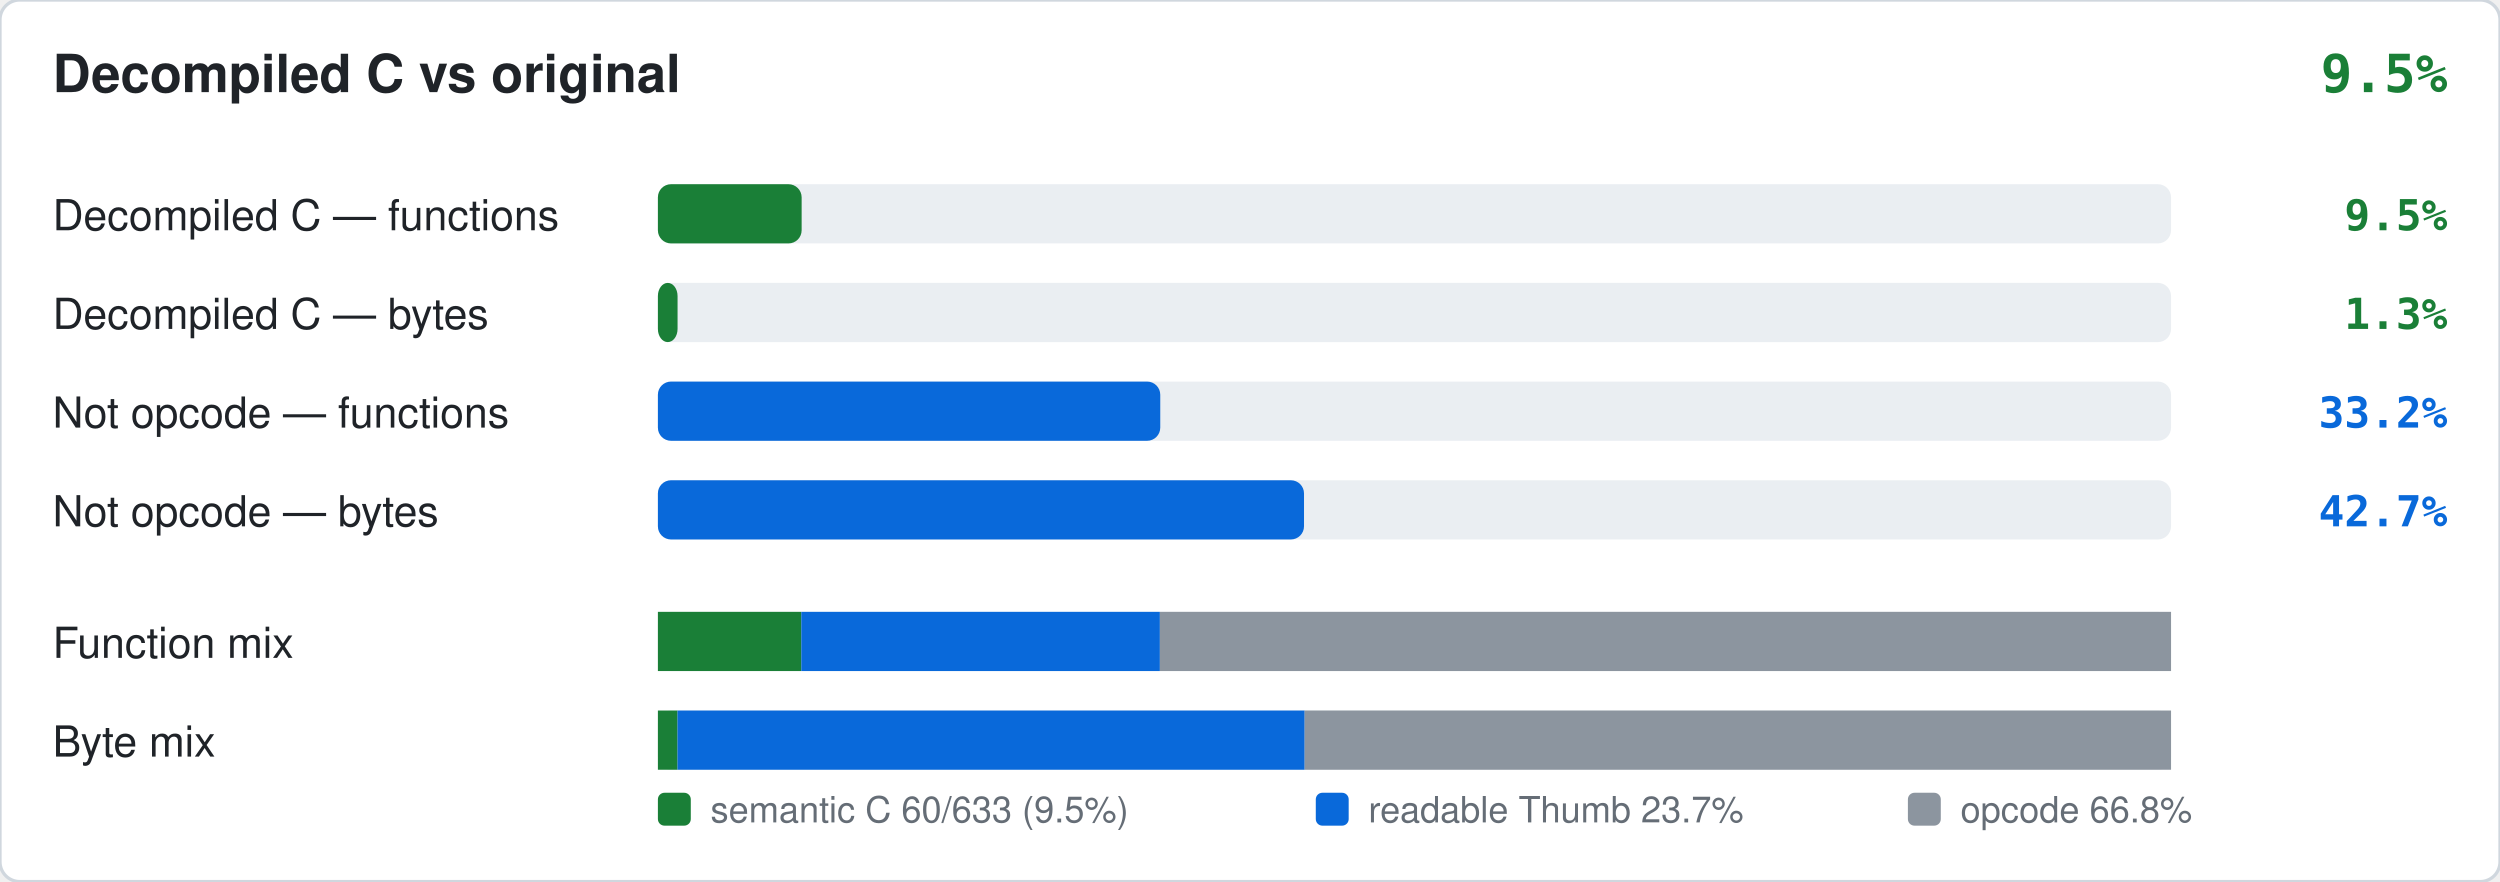
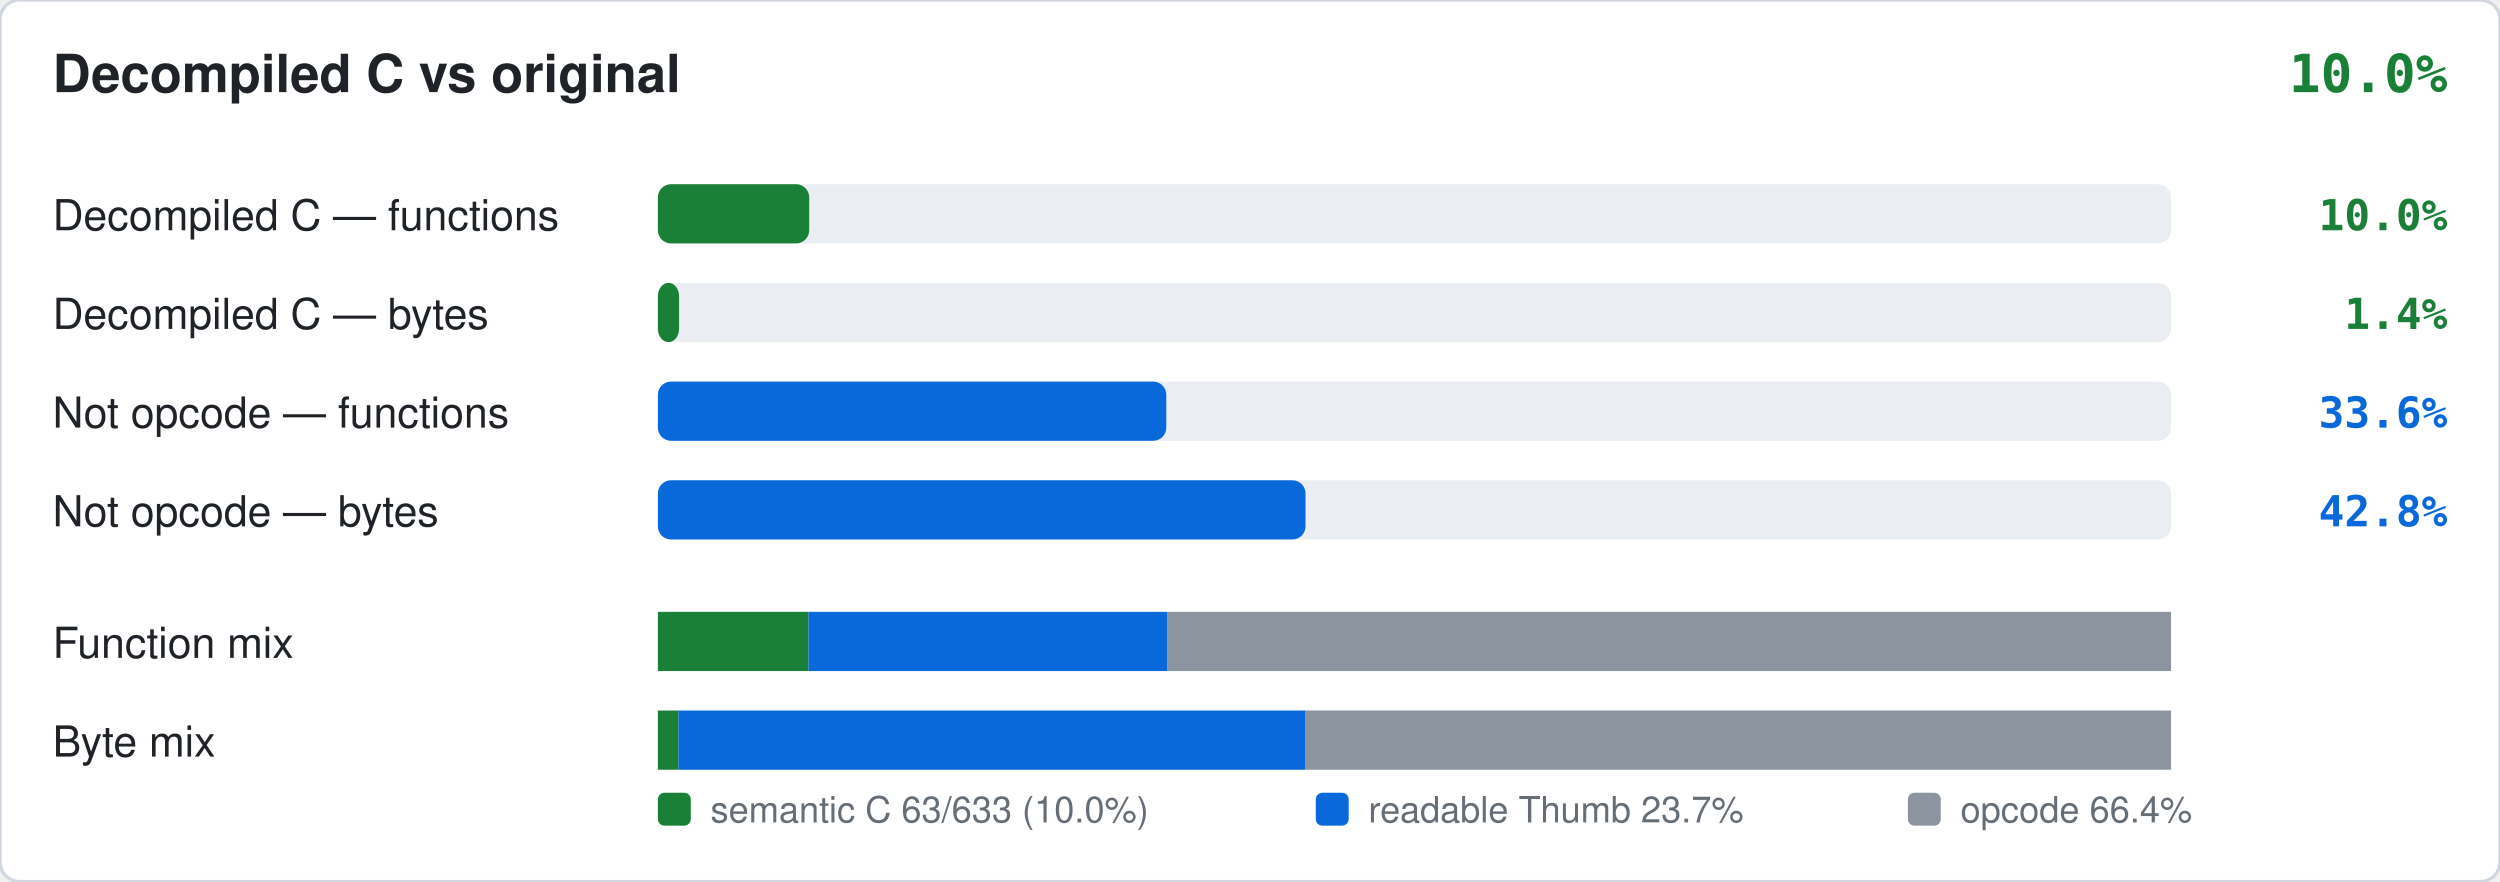
- <svg xmlns="http://www.w3.org/2000/svg" width="760" height="268" viewBox="0 0 760 268" role="img" aria-label="Decompiled C 9.5% functions, 1.3% bytes (60/633, 1,172/90,272)">
+ <svg xmlns="http://www.w3.org/2000/svg" width="760" height="268" viewBox="0 0 760 268" role="img" aria-label="Decompiled C 10.0% functions, 1.4% bytes (63/633, 1,226/90,272)">
  <rect width="760" height="268" rx="6" fill="#ffffff" stroke="#d0d7de" />
  <text x="16" y="28" font-family="-apple-system,BlinkMacSystemFont,Segoe UI,Helvetica,Arial,sans-serif" font-size="16" font-weight="600" fill="#1f2328">Decompiled C vs original</text>
-   <text x="744" y="28" text-anchor="end" font-family="ui-monospace,SFMono-Regular,Menlo,Consolas,monospace" font-size="16" font-weight="700" fill="#1a7f37">9.5%</text>
+   <text x="744" y="28" text-anchor="end" font-family="ui-monospace,SFMono-Regular,Menlo,Consolas,monospace" font-size="16" font-weight="700" fill="#1a7f37">10.0%</text>
  <text x="16" y="70" font-family="-apple-system,BlinkMacSystemFont,Segoe UI,Helvetica,Arial,sans-serif" font-size="13" fill="#1f2328">Decompiled C — functions</text>
  <rect x="200.00" y="56.00" width="460.00" height="18.00" rx="4" fill="#eaeef2" />
-   <rect x="200.00" y="56.00" width="43.70" height="18.00" rx="4" fill="#1a7f37" />
-   <text x="744" y="70" text-anchor="end" font-family="ui-monospace,SFMono-Regular,Menlo,Consolas,monospace" font-size="13" font-weight="700" fill="#1a7f37">9.5%</text>
+   <rect x="200.00" y="56.00" width="46.00" height="18.00" rx="4" fill="#1a7f37" />
+   <text x="744" y="70" text-anchor="end" font-family="ui-monospace,SFMono-Regular,Menlo,Consolas,monospace" font-size="13" font-weight="700" fill="#1a7f37">10.0%</text>
  <text x="16" y="100" font-family="-apple-system,BlinkMacSystemFont,Segoe UI,Helvetica,Arial,sans-serif" font-size="13" fill="#1f2328">Decompiled C — bytes</text>
  <rect x="200.00" y="86.00" width="460.00" height="18.00" rx="4" fill="#eaeef2" />
-   <rect x="200.00" y="86.00" width="5.98" height="18.00" rx="4" fill="#1a7f37" />
-   <text x="744" y="100" text-anchor="end" font-family="ui-monospace,SFMono-Regular,Menlo,Consolas,monospace" font-size="13" font-weight="700" fill="#1a7f37">1.3%</text>
+   <rect x="200.00" y="86.00" width="6.44" height="18.00" rx="4" fill="#1a7f37" />
+   <text x="744" y="100" text-anchor="end" font-family="ui-monospace,SFMono-Regular,Menlo,Consolas,monospace" font-size="13" font-weight="700" fill="#1a7f37">1.4%</text>
  <text x="16" y="130" font-family="-apple-system,BlinkMacSystemFont,Segoe UI,Helvetica,Arial,sans-serif" font-size="13" fill="#1f2328">Not opcode — functions</text>
  <rect x="200.00" y="116.00" width="460.00" height="18.00" rx="4" fill="#eaeef2" />
-   <rect x="200.00" y="116.00" width="152.72" height="18.00" rx="4" fill="#0969da" />
-   <text x="744" y="130" text-anchor="end" font-family="ui-monospace,SFMono-Regular,Menlo,Consolas,monospace" font-size="13" font-weight="700" fill="#0969da">33.2%</text>
+   <rect x="200.00" y="116.00" width="154.56" height="18.00" rx="4" fill="#0969da" />
+   <text x="744" y="130" text-anchor="end" font-family="ui-monospace,SFMono-Regular,Menlo,Consolas,monospace" font-size="13" font-weight="700" fill="#0969da">33.6%</text>
  <text x="16" y="160" font-family="-apple-system,BlinkMacSystemFont,Segoe UI,Helvetica,Arial,sans-serif" font-size="13" fill="#1f2328">Not opcode — bytes</text>
  <rect x="200.00" y="146.00" width="460.00" height="18.00" rx="4" fill="#eaeef2" />
-   <rect x="200.00" y="146.00" width="196.42" height="18.00" rx="4" fill="#0969da" />
-   <text x="744" y="160" text-anchor="end" font-family="ui-monospace,SFMono-Regular,Menlo,Consolas,monospace" font-size="13" font-weight="700" fill="#0969da">42.7%</text>
+   <rect x="200.00" y="146.00" width="196.88" height="18.00" rx="4" fill="#0969da" />
+   <text x="744" y="160" text-anchor="end" font-family="ui-monospace,SFMono-Regular,Menlo,Consolas,monospace" font-size="13" font-weight="700" fill="#0969da">42.8%</text>
  <text x="16" y="200" font-family="-apple-system,BlinkMacSystemFont,Segoe UI,Helvetica,Arial,sans-serif" font-size="13" fill="#1f2328">Function mix</text>
  <rect x="200.00" y="186.00" width="460.00" height="18.00" rx="4" fill="#eaeef2" />
-   <rect x="200.00" y="186.00" width="43.60" height="18.00" fill="#1a7f37" />
-   <rect x="243.60" y="186.00" width="109.00" height="18.00" fill="#0969da" />
-   <rect x="352.61" y="186.00" width="307.39" height="18.00" fill="#8c959f" />
+   <rect x="200.00" y="186.00" width="45.78" height="18.00" fill="#1a7f37" />
+   <rect x="245.78" y="186.00" width="109.00" height="18.00" fill="#0969da" />
+   <rect x="354.79" y="186.00" width="305.21" height="18.00" fill="#8c959f" />
  <text x="16" y="230" font-family="-apple-system,BlinkMacSystemFont,Segoe UI,Helvetica,Arial,sans-serif" font-size="13" fill="#1f2328">Byte mix</text>
  <rect x="200.00" y="216.00" width="460.00" height="18.00" rx="4" fill="#eaeef2" />
-   <rect x="200.00" y="216.00" width="5.97" height="18.00" fill="#1a7f37" />
-   <rect x="205.97" y="216.00" width="190.65" height="18.00" fill="#0969da" />
-   <rect x="396.62" y="216.00" width="263.38" height="18.00" fill="#8c959f" />
+   <rect x="200.00" y="216.00" width="6.25" height="18.00" fill="#1a7f37" />
+   <rect x="206.25" y="216.00" width="190.65" height="18.00" fill="#0969da" />
+   <rect x="396.90" y="216.00" width="263.10" height="18.00" fill="#8c959f" />
  <rect x="200" y="241" width="10" height="10" rx="2" fill="#1a7f37" />
-   <text x="216" y="250" font-family="-apple-system,BlinkMacSystemFont,Segoe UI,Helvetica,Arial,sans-serif" font-size="11" fill="#656d76">semantic C 60/633 (9.5%)</text>
+   <text x="216" y="250" font-family="-apple-system,BlinkMacSystemFont,Segoe UI,Helvetica,Arial,sans-serif" font-size="11" fill="#656d76">semantic C 63/633 (10.0%)</text>
  <rect x="400" y="241" width="10" height="10" rx="2" fill="#0969da" />
  <text x="416" y="250" font-family="-apple-system,BlinkMacSystemFont,Segoe UI,Helvetica,Arial,sans-serif" font-size="11" fill="#656d76">readable Thumb 23.7%</text>
  <rect x="580" y="241" width="10" height="10" rx="2" fill="#8c959f" />
-   <text x="596" y="250" font-family="-apple-system,BlinkMacSystemFont,Segoe UI,Helvetica,Arial,sans-serif" font-size="11" fill="#656d76">opcode 66.8%</text>
+   <text x="596" y="250" font-family="-apple-system,BlinkMacSystemFont,Segoe UI,Helvetica,Arial,sans-serif" font-size="11" fill="#656d76">opcode 66.4%</text>
</svg>
